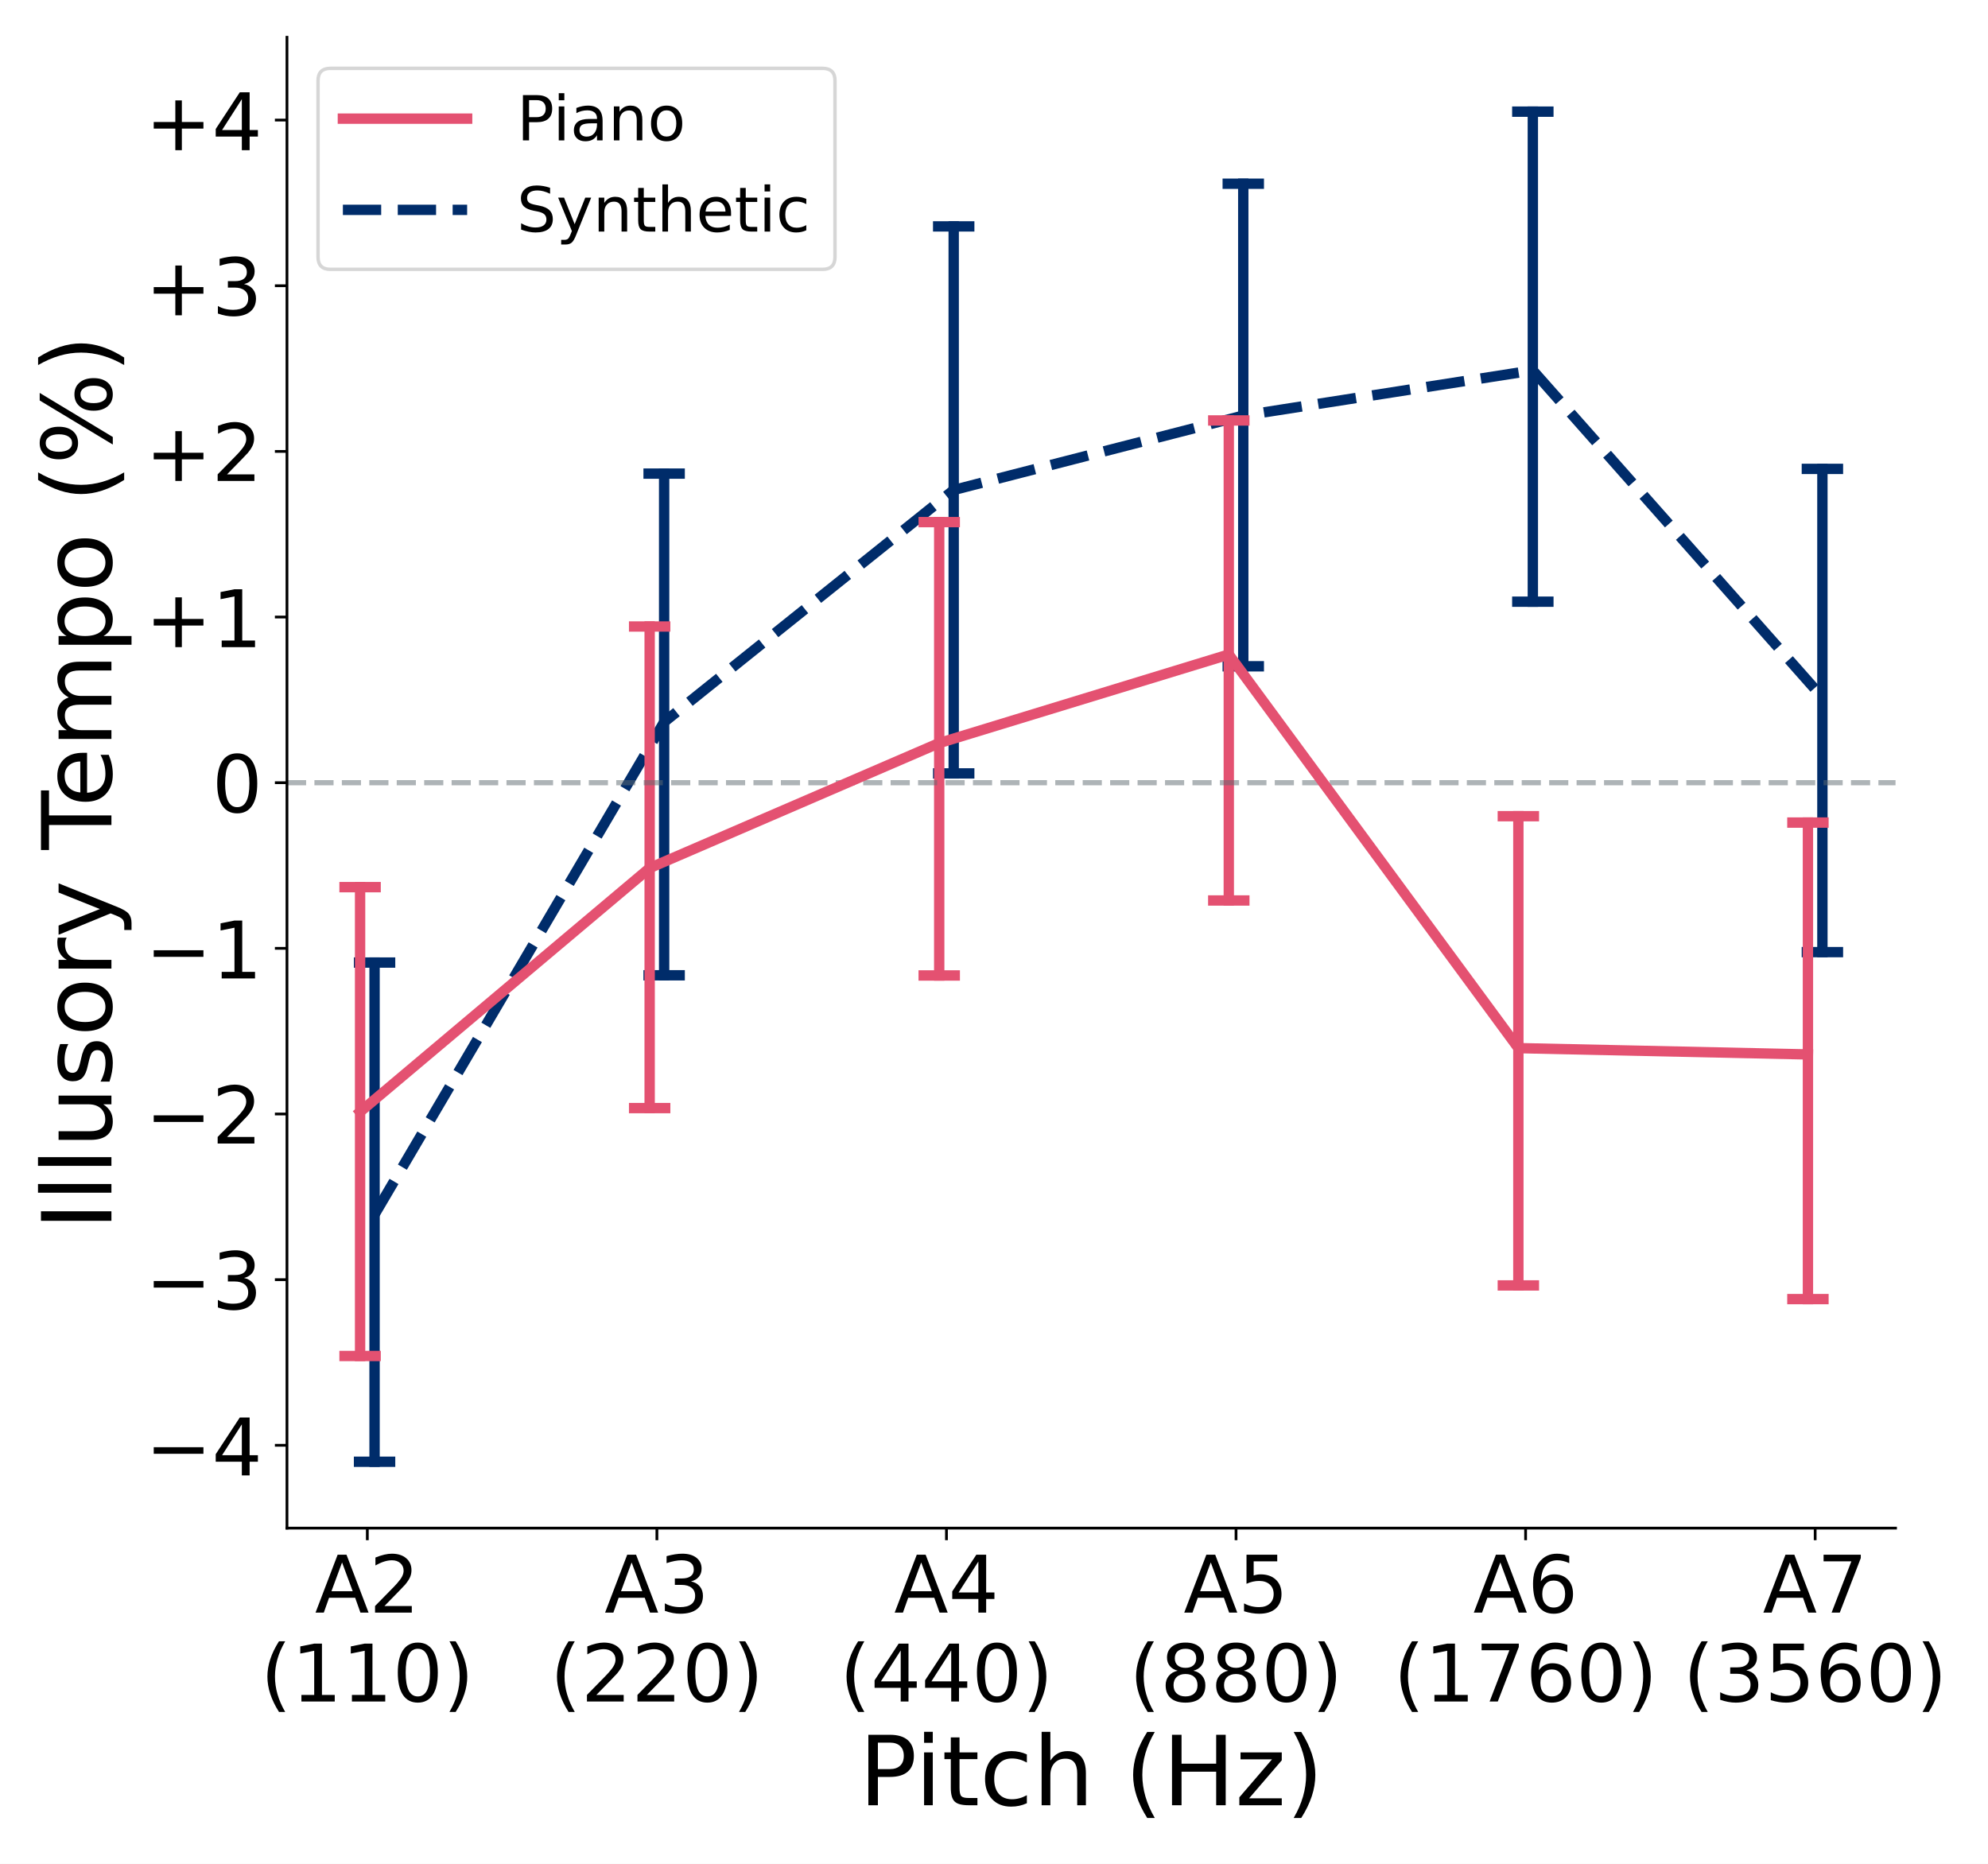
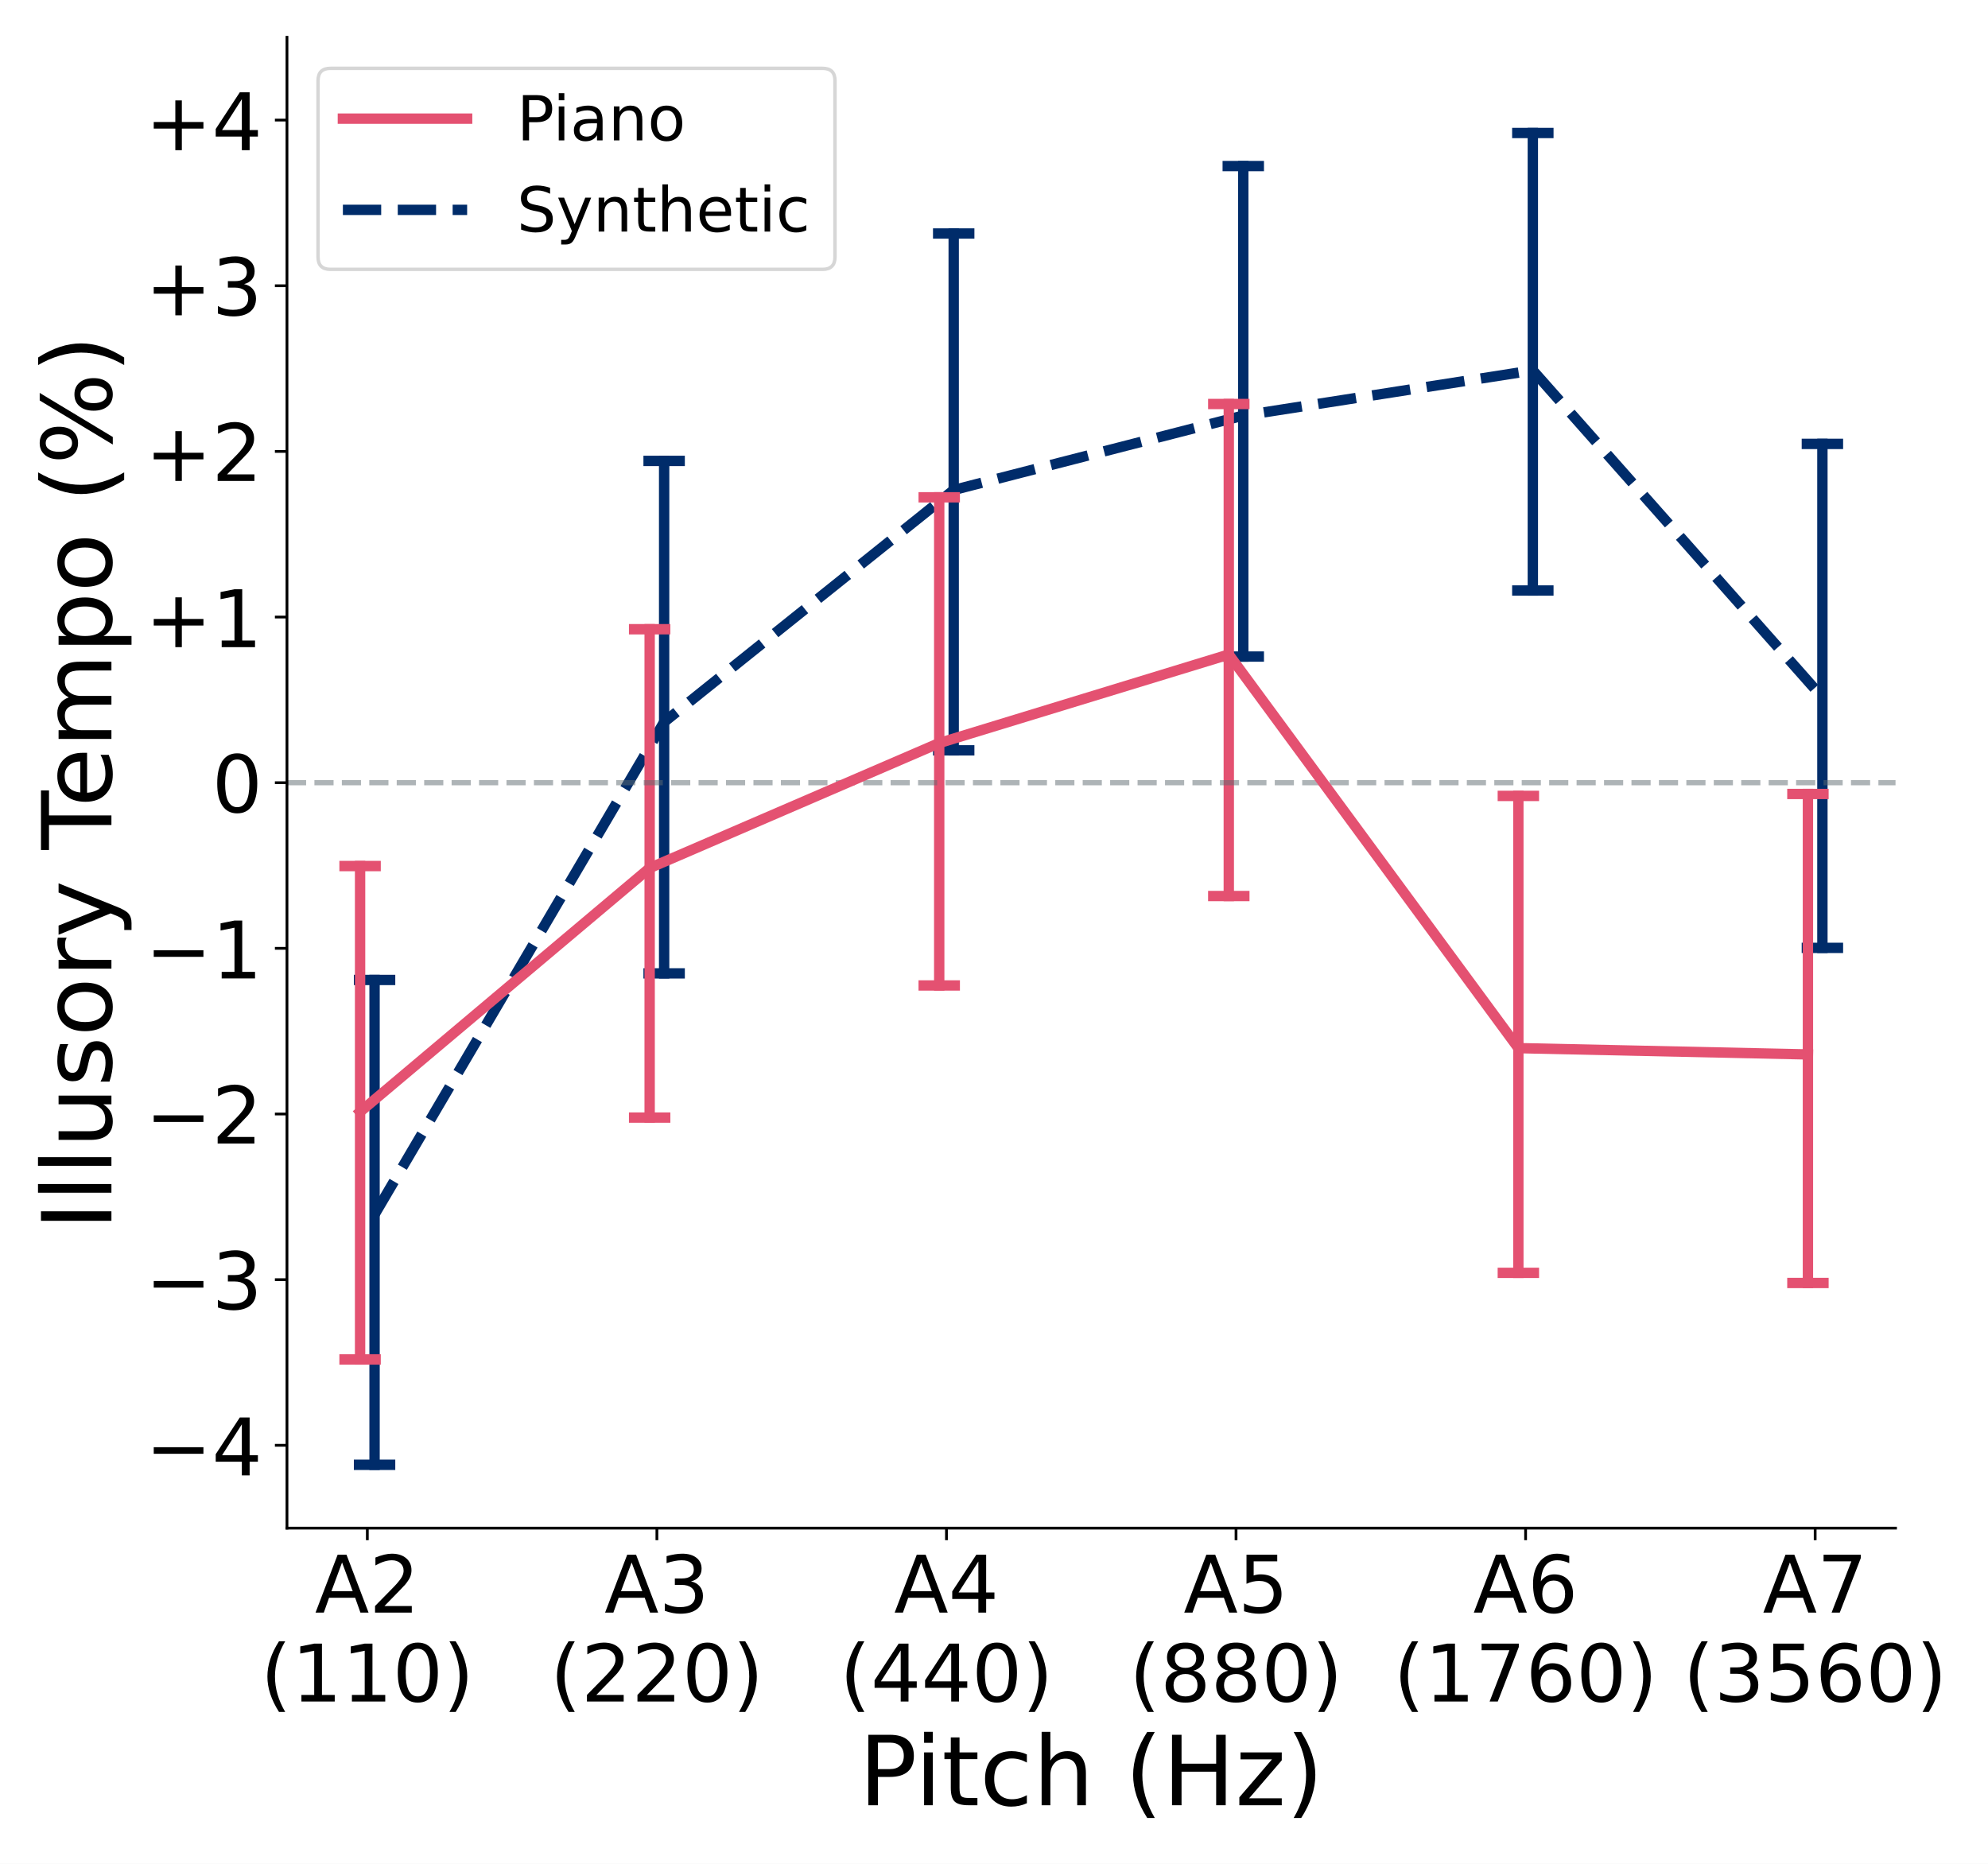
<svg xmlns="http://www.w3.org/2000/svg" xmlns:xlink="http://www.w3.org/1999/xlink" width="576pt" height="540pt" viewBox="0 0 576 540" version="1.1">
  <defs>
    <style type="text/css">*{stroke-linejoin: round; stroke-linecap: butt}</style>
  </defs>
  <g id="figure_1">
    <g id="patch_1">
      <path d="M 0 540  L 576 540  L 576 0  L 0 0  z " style="fill: #ffffff" />
    </g>
    <g id="axes_1">
      <g id="patch_2">
        <path d="M 83.147 442.744  L 549.205 442.744  L 549.205 10.8  L 83.147 10.8  z " style="fill: #ffffff" />
      </g>
      <g id="line2d_1">
-         <path d="M 108.526 351.868  L 192.425 209.2  L 276.324 141.963  L 360.223 120.409  L 444.122 107.315  L 528.02 202.069  " clip-path="url(#p7260111dd1)" style="fill: none; stroke-dasharray: 11.1,4.8; stroke-dashoffset: 0; stroke: #002c6a; stroke-width: 3" />
+         <path d="M 108.526 351.868  L 192.425 209.2  L 276.324 141.963  L 360.223 120.409  L 444.122 107.315  L 528.02 202.069  " clip-path="url(#pa21bd4f45b)" style="fill: none; stroke-dasharray: 11.1,4.8; stroke-dashoffset: 0; stroke: #002c6a; stroke-width: 3" />
      </g>
      <g id="LineCollection_1">
-         <path d="M 108.526 423.515  L 108.526 278.887  " clip-path="url(#p7260111dd1)" style="fill: none; stroke: #002c6a; stroke-width: 3; stroke-linecap: square" />
-         <path d="M 192.425 282.566  L 192.425 137.22  " clip-path="url(#p7260111dd1)" style="fill: none; stroke: #002c6a; stroke-width: 3; stroke-linecap: square" />
-         <path d="M 276.324 224.081  L 276.324 65.593  " clip-path="url(#p7260111dd1)" style="fill: none; stroke: #002c6a; stroke-width: 3; stroke-linecap: square" />
-         <path d="M 360.223 193.044  L 360.223 53.227  " clip-path="url(#p7260111dd1)" style="fill: none; stroke: #002c6a; stroke-width: 3; stroke-linecap: square" />
-         <path d="M 444.122 174.332  L 444.122 32.349  " clip-path="url(#p7260111dd1)" style="fill: none; stroke: #002c6a; stroke-width: 3; stroke-linecap: square" />
-         <path d="M 528.02 275.863  L 528.02 135.852  " clip-path="url(#p7260111dd1)" style="fill: none; stroke: #002c6a; stroke-width: 3; stroke-linecap: square" />
+         <path d="M 108.526 424.398  L 108.526 283.923  " clip-path="url(#pa21bd4f45b)" style="fill: none; stroke: #002c6a; stroke-width: 3; stroke-linecap: square" />
+         <path d="M 192.425 282.013  L 192.425 133.539  " clip-path="url(#pa21bd4f45b)" style="fill: none; stroke: #002c6a; stroke-width: 3; stroke-linecap: square" />
+         <path d="M 276.324 217.397  L 276.324 67.65  " clip-path="url(#pa21bd4f45b)" style="fill: none; stroke: #002c6a; stroke-width: 3; stroke-linecap: square" />
+         <path d="M 360.223 190.229  L 360.223 48.116  " clip-path="url(#pa21bd4f45b)" style="fill: none; stroke: #002c6a; stroke-width: 3; stroke-linecap: square" />
+         <path d="M 444.122 171.09  L 444.122 38.532  " clip-path="url(#pa21bd4f45b)" style="fill: none; stroke: #002c6a; stroke-width: 3; stroke-linecap: square" />
+         <path d="M 528.02 274.625  L 528.02 128.612  " clip-path="url(#pa21bd4f45b)" style="fill: none; stroke: #002c6a; stroke-width: 3; stroke-linecap: square" />
      </g>
      <g id="line2d_2">
        <defs>
-           <path id="m34b072087f" d="M 6 0  L -6 -0  " style="stroke: #002c6a; stroke-width: 3" />
+           <path id="madfa2b3b13" d="M 6 0  L -6 -0  " style="stroke: #002c6a; stroke-width: 3" />
        </defs>
-         <g clip-path="url(#p7260111dd1)">
-           <use xlink:href="#m34b072087f" x="108.526" y="423.515" style="fill: #002c6a; stroke: #002c6a; stroke-width: 3" />
-           <use xlink:href="#m34b072087f" x="192.425" y="282.566" style="fill: #002c6a; stroke: #002c6a; stroke-width: 3" />
-           <use xlink:href="#m34b072087f" x="276.324" y="224.081" style="fill: #002c6a; stroke: #002c6a; stroke-width: 3" />
-           <use xlink:href="#m34b072087f" x="360.223" y="193.044" style="fill: #002c6a; stroke: #002c6a; stroke-width: 3" />
-           <use xlink:href="#m34b072087f" x="444.122" y="174.332" style="fill: #002c6a; stroke: #002c6a; stroke-width: 3" />
-           <use xlink:href="#m34b072087f" x="528.02" y="275.863" style="fill: #002c6a; stroke: #002c6a; stroke-width: 3" />
+         <g clip-path="url(#pa21bd4f45b)">
+           <use xlink:href="#madfa2b3b13" x="108.526" y="424.398" style="fill: #002c6a; stroke: #002c6a; stroke-width: 3" />
+           <use xlink:href="#madfa2b3b13" x="192.425" y="282.013" style="fill: #002c6a; stroke: #002c6a; stroke-width: 3" />
+           <use xlink:href="#madfa2b3b13" x="276.324" y="217.397" style="fill: #002c6a; stroke: #002c6a; stroke-width: 3" />
+           <use xlink:href="#madfa2b3b13" x="360.223" y="190.229" style="fill: #002c6a; stroke: #002c6a; stroke-width: 3" />
+           <use xlink:href="#madfa2b3b13" x="444.122" y="171.09" style="fill: #002c6a; stroke: #002c6a; stroke-width: 3" />
+           <use xlink:href="#madfa2b3b13" x="528.02" y="274.625" style="fill: #002c6a; stroke: #002c6a; stroke-width: 3" />
        </g>
      </g>
      <g id="line2d_3">
-         <g clip-path="url(#p7260111dd1)">
-           <use xlink:href="#m34b072087f" x="108.526" y="278.887" style="fill: #002c6a; stroke: #002c6a; stroke-width: 3" />
-           <use xlink:href="#m34b072087f" x="192.425" y="137.22" style="fill: #002c6a; stroke: #002c6a; stroke-width: 3" />
-           <use xlink:href="#m34b072087f" x="276.324" y="65.593" style="fill: #002c6a; stroke: #002c6a; stroke-width: 3" />
-           <use xlink:href="#m34b072087f" x="360.223" y="53.227" style="fill: #002c6a; stroke: #002c6a; stroke-width: 3" />
-           <use xlink:href="#m34b072087f" x="444.122" y="32.349" style="fill: #002c6a; stroke: #002c6a; stroke-width: 3" />
-           <use xlink:href="#m34b072087f" x="528.02" y="135.852" style="fill: #002c6a; stroke: #002c6a; stroke-width: 3" />
+         <g clip-path="url(#pa21bd4f45b)">
+           <use xlink:href="#madfa2b3b13" x="108.526" y="283.923" style="fill: #002c6a; stroke: #002c6a; stroke-width: 3" />
+           <use xlink:href="#madfa2b3b13" x="192.425" y="133.539" style="fill: #002c6a; stroke: #002c6a; stroke-width: 3" />
+           <use xlink:href="#madfa2b3b13" x="276.324" y="67.65" style="fill: #002c6a; stroke: #002c6a; stroke-width: 3" />
+           <use xlink:href="#madfa2b3b13" x="360.223" y="48.116" style="fill: #002c6a; stroke: #002c6a; stroke-width: 3" />
+           <use xlink:href="#madfa2b3b13" x="444.122" y="38.532" style="fill: #002c6a; stroke: #002c6a; stroke-width: 3" />
+           <use xlink:href="#madfa2b3b13" x="528.02" y="128.612" style="fill: #002c6a; stroke: #002c6a; stroke-width: 3" />
        </g>
      </g>
      <g id="line2d_4" />
      <g id="matplotlib.axis_1">
        <g id="xtick_1">
          <g id="line2d_5">
            <defs>
-               <path id="m8816643441" d="M 0 0  L 0 3.5  " style="stroke: #000000; stroke-width: 0.8" />
-             </defs>
-             <g>
-               <use xlink:href="#m8816643441" x="106.429" y="442.744" style="stroke: #000000; stroke-width: 0.8" />
+               <path id="me203fbf0e6" d="M 0 0  L 0 3.5  " style="stroke: #000000; stroke-width: 0.8" />
+             </defs>
+             <g>
+               <use xlink:href="#me203fbf0e6" x="106.429" y="442.744" style="stroke: #000000; stroke-width: 0.8" />
            </g>
          </g>
          <g id="text_1">
            <g transform="translate(91.24533 467.2204) scale(0.23 -0.23)">
              <defs>
                <path id="DejaVuSans-41" d="M 2188 4044  L 1331 1722  L 3047 1722  L 2188 4044  z M 1831 4666  L 2547 4666  L 4325 0  L 3669 0  L 3244 1197  L 1141 1197  L 716 0  L 50 0  L 1831 4666  z " transform="scale(0.015625)" />
                <path id="DejaVuSans-32" d="M 1228 531  L 3431 531  L 3431 0  L 469 0  L 469 531  Q 828 903 1448 1529  Q 2069 2156 2228 2338  Q 2531 2678 2651 2914  Q 2772 3150 2772 3378  Q 2772 3750 2511 3984  Q 2250 4219 1831 4219  Q 1534 4219 1204 4116  Q 875 4013 500 3803  L 500 4441  Q 881 4594 1212 4672  Q 1544 4750 1819 4750  Q 2544 4750 2975 4387  Q 3406 4025 3406 3419  Q 3406 3131 3298 2873  Q 3191 2616 2906 2266  Q 2828 2175 2409 1742  Q 1991 1309 1228 531  z " transform="scale(0.015625)" />
              </defs>
              <use xlink:href="#DejaVuSans-41" />
              <use xlink:href="#DejaVuSans-32" x="68.408" />
            </g>
            <g transform="translate(75.50471 492.9754) scale(0.23 -0.23)">
              <defs>
                <path id="DejaVuSans-28" d="M 1984 4856  Q 1566 4138 1362 3434  Q 1159 2731 1159 2009  Q 1159 1288 1364 580  Q 1569 -128 1984 -844  L 1484 -844  Q 1016 -109 783 600  Q 550 1309 550 2009  Q 550 2706 781 3412  Q 1013 4119 1484 4856  L 1984 4856  z " transform="scale(0.015625)" />
                <path id="DejaVuSans-31" d="M 794 531  L 1825 531  L 1825 4091  L 703 3866  L 703 4441  L 1819 4666  L 2450 4666  L 2450 531  L 3481 531  L 3481 0  L 794 0  L 794 531  z " transform="scale(0.015625)" />
                <path id="DejaVuSans-30" d="M 2034 4250  Q 1547 4250 1301 3770  Q 1056 3291 1056 2328  Q 1056 1369 1301 889  Q 1547 409 2034 409  Q 2525 409 2770 889  Q 3016 1369 3016 2328  Q 3016 3291 2770 3770  Q 2525 4250 2034 4250  z M 2034 4750  Q 2819 4750 3233 4129  Q 3647 3509 3647 2328  Q 3647 1150 3233 529  Q 2819 -91 2034 -91  Q 1250 -91 836 529  Q 422 1150 422 2328  Q 422 3509 836 4129  Q 1250 4750 2034 4750  z " transform="scale(0.015625)" />
                <path id="DejaVuSans-29" d="M 513 4856  L 1013 4856  Q 1481 4119 1714 3412  Q 1947 2706 1947 2009  Q 1947 1309 1714 600  Q 1481 -109 1013 -844  L 513 -844  Q 928 -128 1133 580  Q 1338 1288 1338 2009  Q 1338 2731 1133 3434  Q 928 4138 513 4856  z " transform="scale(0.015625)" />
              </defs>
              <use xlink:href="#DejaVuSans-28" />
              <use xlink:href="#DejaVuSans-31" x="39.014" />
              <use xlink:href="#DejaVuSans-31" x="102.637" />
              <use xlink:href="#DejaVuSans-30" x="166.26" />
              <use xlink:href="#DejaVuSans-29" x="229.883" />
            </g>
          </g>
        </g>
        <g id="xtick_2">
          <g id="line2d_6">
            <g>
-               <use xlink:href="#m8816643441" x="190.328" y="442.744" style="stroke: #000000; stroke-width: 0.8" />
+               <use xlink:href="#me203fbf0e6" x="190.328" y="442.744" style="stroke: #000000; stroke-width: 0.8" />
            </g>
          </g>
          <g id="text_2">
            <g transform="translate(175.1441 467.2204) scale(0.23 -0.23)">
              <defs>
                <path id="DejaVuSans-33" d="M 2597 2516  Q 3050 2419 3304 2112  Q 3559 1806 3559 1356  Q 3559 666 3084 287  Q 2609 -91 1734 -91  Q 1441 -91 1130 -33  Q 819 25 488 141  L 488 750  Q 750 597 1062 519  Q 1375 441 1716 441  Q 2309 441 2620 675  Q 2931 909 2931 1356  Q 2931 1769 2642 2001  Q 2353 2234 1838 2234  L 1294 2234  L 1294 2753  L 1863 2753  Q 2328 2753 2575 2939  Q 2822 3125 2822 3475  Q 2822 3834 2567 4026  Q 2313 4219 1838 4219  Q 1578 4219 1281 4162  Q 984 4106 628 3988  L 628 4550  Q 988 4650 1302 4700  Q 1616 4750 1894 4750  Q 2613 4750 3031 4423  Q 3450 4097 3450 3541  Q 3450 3153 3228 2886  Q 3006 2619 2597 2516  z " transform="scale(0.015625)" />
              </defs>
              <use xlink:href="#DejaVuSans-41" />
              <use xlink:href="#DejaVuSans-33" x="68.408" />
            </g>
            <g transform="translate(159.4035 492.9754) scale(0.23 -0.23)">
              <use xlink:href="#DejaVuSans-28" />
              <use xlink:href="#DejaVuSans-32" x="39.014" />
              <use xlink:href="#DejaVuSans-32" x="102.637" />
              <use xlink:href="#DejaVuSans-30" x="166.26" />
              <use xlink:href="#DejaVuSans-29" x="229.883" />
            </g>
          </g>
        </g>
        <g id="xtick_3">
          <g id="line2d_7">
            <g>
-               <use xlink:href="#m8816643441" x="274.227" y="442.744" style="stroke: #000000; stroke-width: 0.8" />
+               <use xlink:href="#me203fbf0e6" x="274.227" y="442.744" style="stroke: #000000; stroke-width: 0.8" />
            </g>
          </g>
          <g id="text_3">
            <g transform="translate(259.043 467.2204) scale(0.23 -0.23)">
              <defs>
                <path id="DejaVuSans-34" d="M 2419 4116  L 825 1625  L 2419 1625  L 2419 4116  z M 2253 4666  L 3047 4666  L 3047 1625  L 3713 1625  L 3713 1100  L 3047 1100  L 3047 0  L 2419 0  L 2419 1100  L 313 1100  L 313 1709  L 2253 4666  z " transform="scale(0.015625)" />
              </defs>
              <use xlink:href="#DejaVuSans-41" />
              <use xlink:href="#DejaVuSans-34" x="68.408" />
            </g>
            <g transform="translate(243.3023 492.9754) scale(0.23 -0.23)">
              <use xlink:href="#DejaVuSans-28" />
              <use xlink:href="#DejaVuSans-34" x="39.014" />
              <use xlink:href="#DejaVuSans-34" x="102.637" />
              <use xlink:href="#DejaVuSans-30" x="166.26" />
              <use xlink:href="#DejaVuSans-29" x="229.883" />
            </g>
          </g>
        </g>
        <g id="xtick_4">
          <g id="line2d_8">
            <g>
-               <use xlink:href="#m8816643441" x="358.125" y="442.744" style="stroke: #000000; stroke-width: 0.8" />
+               <use xlink:href="#me203fbf0e6" x="358.125" y="442.744" style="stroke: #000000; stroke-width: 0.8" />
            </g>
          </g>
          <g id="text_4">
            <g transform="translate(342.9418 467.2204) scale(0.23 -0.23)">
              <defs>
                <path id="DejaVuSans-35" d="M 691 4666  L 3169 4666  L 3169 4134  L 1269 4134  L 1269 2991  Q 1406 3038 1543 3061  Q 1681 3084 1819 3084  Q 2600 3084 3056 2656  Q 3513 2228 3513 1497  Q 3513 744 3044 326  Q 2575 -91 1722 -91  Q 1428 -91 1123 -41  Q 819 9 494 109  L 494 744  Q 775 591 1075 516  Q 1375 441 1709 441  Q 2250 441 2565 725  Q 2881 1009 2881 1497  Q 2881 1984 2565 2268  Q 2250 2553 1709 2553  Q 1456 2553 1204 2497  Q 953 2441 691 2322  L 691 4666  z " transform="scale(0.015625)" />
              </defs>
              <use xlink:href="#DejaVuSans-41" />
              <use xlink:href="#DejaVuSans-35" x="68.408" />
            </g>
            <g transform="translate(327.2011 492.9754) scale(0.23 -0.23)">
              <defs>
                <path id="DejaVuSans-38" d="M 2034 2216  Q 1584 2216 1326 1975  Q 1069 1734 1069 1313  Q 1069 891 1326 650  Q 1584 409 2034 409  Q 2484 409 2743 651  Q 3003 894 3003 1313  Q 3003 1734 2745 1975  Q 2488 2216 2034 2216  z M 1403 2484  Q 997 2584 770 2862  Q 544 3141 544 3541  Q 544 4100 942 4425  Q 1341 4750 2034 4750  Q 2731 4750 3128 4425  Q 3525 4100 3525 3541  Q 3525 3141 3298 2862  Q 3072 2584 2669 2484  Q 3125 2378 3379 2068  Q 3634 1759 3634 1313  Q 3634 634 3220 271  Q 2806 -91 2034 -91  Q 1263 -91 848 271  Q 434 634 434 1313  Q 434 1759 690 2068  Q 947 2378 1403 2484  z M 1172 3481  Q 1172 3119 1398 2916  Q 1625 2713 2034 2713  Q 2441 2713 2670 2916  Q 2900 3119 2900 3481  Q 2900 3844 2670 4047  Q 2441 4250 2034 4250  Q 1625 4250 1398 4047  Q 1172 3844 1172 3481  z " transform="scale(0.015625)" />
              </defs>
              <use xlink:href="#DejaVuSans-28" />
              <use xlink:href="#DejaVuSans-38" x="39.014" />
              <use xlink:href="#DejaVuSans-38" x="102.637" />
              <use xlink:href="#DejaVuSans-30" x="166.26" />
              <use xlink:href="#DejaVuSans-29" x="229.883" />
            </g>
          </g>
        </g>
        <g id="xtick_5">
          <g id="line2d_9">
            <g>
-               <use xlink:href="#m8816643441" x="442.024" y="442.744" style="stroke: #000000; stroke-width: 0.8" />
+               <use xlink:href="#me203fbf0e6" x="442.024" y="442.744" style="stroke: #000000; stroke-width: 0.8" />
            </g>
          </g>
          <g id="text_5">
            <g transform="translate(426.8406 467.2204) scale(0.23 -0.23)">
              <defs>
                <path id="DejaVuSans-36" d="M 2113 2584  Q 1688 2584 1439 2293  Q 1191 2003 1191 1497  Q 1191 994 1439 701  Q 1688 409 2113 409  Q 2538 409 2786 701  Q 3034 994 3034 1497  Q 3034 2003 2786 2293  Q 2538 2584 2113 2584  z M 3366 4563  L 3366 3988  Q 3128 4100 2886 4159  Q 2644 4219 2406 4219  Q 1781 4219 1451 3797  Q 1122 3375 1075 2522  Q 1259 2794 1537 2939  Q 1816 3084 2150 3084  Q 2853 3084 3261 2657  Q 3669 2231 3669 1497  Q 3669 778 3244 343  Q 2819 -91 2113 -91  Q 1303 -91 875 529  Q 447 1150 447 2328  Q 447 3434 972 4092  Q 1497 4750 2381 4750  Q 2619 4750 2861 4703  Q 3103 4656 3366 4563  z " transform="scale(0.015625)" />
              </defs>
              <use xlink:href="#DejaVuSans-41" />
              <use xlink:href="#DejaVuSans-36" x="68.408" />
            </g>
            <g transform="translate(403.7831 492.9754) scale(0.23 -0.23)">
              <defs>
                <path id="DejaVuSans-37" d="M 525 4666  L 3525 4666  L 3525 4397  L 1831 0  L 1172 0  L 2766 4134  L 525 4134  L 525 4666  z " transform="scale(0.015625)" />
              </defs>
              <use xlink:href="#DejaVuSans-28" />
              <use xlink:href="#DejaVuSans-31" x="39.014" />
              <use xlink:href="#DejaVuSans-37" x="102.637" />
              <use xlink:href="#DejaVuSans-36" x="166.26" />
              <use xlink:href="#DejaVuSans-30" x="229.883" />
              <use xlink:href="#DejaVuSans-29" x="293.506" />
            </g>
          </g>
        </g>
        <g id="xtick_6">
          <g id="line2d_10">
            <g>
-               <use xlink:href="#m8816643441" x="525.923" y="442.744" style="stroke: #000000; stroke-width: 0.8" />
+               <use xlink:href="#me203fbf0e6" x="525.923" y="442.744" style="stroke: #000000; stroke-width: 0.8" />
            </g>
          </g>
          <g id="text_6">
            <g transform="translate(510.7394 467.2204) scale(0.23 -0.23)">
              <use xlink:href="#DejaVuSans-41" />
              <use xlink:href="#DejaVuSans-37" x="68.408" />
            </g>
            <g transform="translate(487.6819 492.9754) scale(0.23 -0.23)">
              <use xlink:href="#DejaVuSans-28" />
              <use xlink:href="#DejaVuSans-33" x="39.014" />
              <use xlink:href="#DejaVuSans-35" x="102.637" />
              <use xlink:href="#DejaVuSans-36" x="166.26" />
              <use xlink:href="#DejaVuSans-30" x="229.883" />
              <use xlink:href="#DejaVuSans-29" x="293.506" />
            </g>
          </g>
        </g>
        <g id="text_7">
          <g transform="translate(248.8513 523.0343) scale(0.28 -0.28)">
            <defs>
              <path id="DejaVuSans-50" d="M 1259 4147  L 1259 2394  L 2053 2394  Q 2494 2394 2734 2622  Q 2975 2850 2975 3272  Q 2975 3691 2734 3919  Q 2494 4147 2053 4147  L 1259 4147  z M 628 4666  L 2053 4666  Q 2838 4666 3239 4311  Q 3641 3956 3641 3272  Q 3641 2581 3239 2228  Q 2838 1875 2053 1875  L 1259 1875  L 1259 0  L 628 0  L 628 4666  z " transform="scale(0.015625)" />
              <path id="DejaVuSans-69" d="M 603 3500  L 1178 3500  L 1178 0  L 603 0  L 603 3500  z M 603 4863  L 1178 4863  L 1178 4134  L 603 4134  L 603 4863  z " transform="scale(0.015625)" />
              <path id="DejaVuSans-74" d="M 1172 4494  L 1172 3500  L 2356 3500  L 2356 3053  L 1172 3053  L 1172 1153  Q 1172 725 1289 603  Q 1406 481 1766 481  L 2356 481  L 2356 0  L 1766 0  Q 1100 0 847 248  Q 594 497 594 1153  L 594 3053  L 172 3053  L 172 3500  L 594 3500  L 594 4494  L 1172 4494  z " transform="scale(0.015625)" />
              <path id="DejaVuSans-63" d="M 3122 3366  L 3122 2828  Q 2878 2963 2633 3030  Q 2388 3097 2138 3097  Q 1578 3097 1268 2742  Q 959 2388 959 1747  Q 959 1106 1268 751  Q 1578 397 2138 397  Q 2388 397 2633 464  Q 2878 531 3122 666  L 3122 134  Q 2881 22 2623 -34  Q 2366 -91 2075 -91  Q 1284 -91 818 406  Q 353 903 353 1747  Q 353 2603 823 3093  Q 1294 3584 2113 3584  Q 2378 3584 2631 3529  Q 2884 3475 3122 3366  z " transform="scale(0.015625)" />
              <path id="DejaVuSans-68" d="M 3513 2113  L 3513 0  L 2938 0  L 2938 2094  Q 2938 2591 2744 2837  Q 2550 3084 2163 3084  Q 1697 3084 1428 2787  Q 1159 2491 1159 1978  L 1159 0  L 581 0  L 581 4863  L 1159 4863  L 1159 2956  Q 1366 3272 1645 3428  Q 1925 3584 2291 3584  Q 2894 3584 3203 3211  Q 3513 2838 3513 2113  z " transform="scale(0.015625)" />
              <path id="DejaVuSans-20" transform="scale(0.015625)" />
              <path id="DejaVuSans-48" d="M 628 4666  L 1259 4666  L 1259 2753  L 3553 2753  L 3553 4666  L 4184 4666  L 4184 0  L 3553 0  L 3553 2222  L 1259 2222  L 1259 0  L 628 0  L 628 4666  z " transform="scale(0.015625)" />
              <path id="DejaVuSans-7a" d="M 353 3500  L 3084 3500  L 3084 2975  L 922 459  L 3084 459  L 3084 0  L 275 0  L 275 525  L 2438 3041  L 353 3041  L 353 3500  z " transform="scale(0.015625)" />
            </defs>
            <use xlink:href="#DejaVuSans-50" />
            <use xlink:href="#DejaVuSans-69" x="58.053" />
            <use xlink:href="#DejaVuSans-74" x="85.836" />
            <use xlink:href="#DejaVuSans-63" x="125.045" />
            <use xlink:href="#DejaVuSans-68" x="180.025" />
            <use xlink:href="#DejaVuSans-20" x="243.404" />
            <use xlink:href="#DejaVuSans-28" x="275.191" />
            <use xlink:href="#DejaVuSans-48" x="314.205" />
            <use xlink:href="#DejaVuSans-7a" x="389.4" />
            <use xlink:href="#DejaVuSans-29" x="441.891" />
          </g>
        </g>
      </g>
      <g id="matplotlib.axis_2">
        <g id="ytick_1">
          <g id="line2d_11">
            <defs>
-               <path id="mf93d518423" d="M 0 0  L -3.5 0  " style="stroke: #000000; stroke-width: 0.8" />
-             </defs>
-             <g>
-               <use xlink:href="#mf93d518423" x="83.147" y="418.747" style="stroke: #000000; stroke-width: 0.8" />
+               <path id="mda262c2dd3" d="M 0 0  L -3.5 0  " style="stroke: #000000; stroke-width: 0.8" />
+             </defs>
+             <g>
+               <use xlink:href="#mda262c2dd3" x="83.147" y="418.747" style="stroke: #000000; stroke-width: 0.8" />
            </g>
          </g>
          <g id="text_8">
            <g transform="translate(42.10701 427.4853) scale(0.23 -0.23)">
              <defs>
                <path id="DejaVuSans-2212" d="M 678 2272  L 4684 2272  L 4684 1741  L 678 1741  L 678 2272  z " transform="scale(0.015625)" />
              </defs>
              <use xlink:href="#DejaVuSans-2212" transform="translate(0 0.09375)" />
              <use xlink:href="#DejaVuSans-34" transform="translate(83.78906 0.09375)" />
            </g>
          </g>
        </g>
        <g id="ytick_2">
          <g id="line2d_12">
            <g>
-               <use xlink:href="#mf93d518423" x="83.147" y="370.753" style="stroke: #000000; stroke-width: 0.8" />
+               <use xlink:href="#mda262c2dd3" x="83.147" y="370.753" style="stroke: #000000; stroke-width: 0.8" />
            </g>
          </g>
          <g id="text_9">
            <g transform="translate(42.10701 379.4915) scale(0.23 -0.23)">
              <use xlink:href="#DejaVuSans-2212" transform="translate(0 0.78125)" />
              <use xlink:href="#DejaVuSans-33" transform="translate(83.78906 0.78125)" />
            </g>
          </g>
        </g>
        <g id="ytick_3">
          <g id="line2d_13">
            <g>
-               <use xlink:href="#mf93d518423" x="83.147" y="322.76" style="stroke: #000000; stroke-width: 0.8" />
+               <use xlink:href="#mda262c2dd3" x="83.147" y="322.76" style="stroke: #000000; stroke-width: 0.8" />
            </g>
          </g>
          <g id="text_10">
            <g transform="translate(42.10701 331.4978) scale(0.23 -0.23)">
              <use xlink:href="#DejaVuSans-2212" transform="translate(0 0.78125)" />
              <use xlink:href="#DejaVuSans-32" transform="translate(83.78906 0.78125)" />
            </g>
          </g>
        </g>
        <g id="ytick_4">
          <g id="line2d_14">
            <g>
-               <use xlink:href="#mf93d518423" x="83.147" y="274.766" style="stroke: #000000; stroke-width: 0.8" />
+               <use xlink:href="#mda262c2dd3" x="83.147" y="274.766" style="stroke: #000000; stroke-width: 0.8" />
            </g>
          </g>
          <g id="text_11">
            <g transform="translate(42.10701 283.504) scale(0.23 -0.23)">
              <use xlink:href="#DejaVuSans-2212" transform="translate(0 0.09375)" />
              <use xlink:href="#DejaVuSans-31" transform="translate(83.78906 0.09375)" />
            </g>
          </g>
        </g>
        <g id="ytick_5">
          <g id="line2d_15">
            <g>
-               <use xlink:href="#mf93d518423" x="83.147" y="226.772" style="stroke: #000000; stroke-width: 0.8" />
+               <use xlink:href="#mda262c2dd3" x="83.147" y="226.772" style="stroke: #000000; stroke-width: 0.8" />
            </g>
          </g>
          <g id="text_12">
            <g transform="translate(61.42701 235.5102) scale(0.23 -0.23)">
              <use xlink:href="#DejaVuSans-30" transform="translate(0 0.78125)" />
            </g>
          </g>
        </g>
        <g id="ytick_6">
          <g id="line2d_16">
            <g>
-               <use xlink:href="#mf93d518423" x="83.147" y="178.778" style="stroke: #000000; stroke-width: 0.8" />
+               <use xlink:href="#mda262c2dd3" x="83.147" y="178.778" style="stroke: #000000; stroke-width: 0.8" />
            </g>
          </g>
          <g id="text_13">
            <g transform="translate(42.10701 187.5164) scale(0.23 -0.23)">
              <defs>
                <path id="DejaVuSans-2b" d="M 2944 4013  L 2944 2272  L 4684 2272  L 4684 1741  L 2944 1741  L 2944 0  L 2419 0  L 2419 1741  L 678 1741  L 678 2272  L 2419 2272  L 2419 4013  L 2944 4013  z " transform="scale(0.015625)" />
              </defs>
              <use xlink:href="#DejaVuSans-2b" transform="translate(0 0.09375)" />
              <use xlink:href="#DejaVuSans-31" transform="translate(83.78906 0.09375)" />
            </g>
          </g>
        </g>
        <g id="ytick_7">
          <g id="line2d_17">
            <g>
-               <use xlink:href="#mf93d518423" x="83.147" y="130.784" style="stroke: #000000; stroke-width: 0.8" />
+               <use xlink:href="#mda262c2dd3" x="83.147" y="130.784" style="stroke: #000000; stroke-width: 0.8" />
            </g>
          </g>
          <g id="text_14">
            <g transform="translate(42.10701 139.5226) scale(0.23 -0.23)">
              <use xlink:href="#DejaVuSans-2b" transform="translate(0 0.78125)" />
              <use xlink:href="#DejaVuSans-32" transform="translate(83.78906 0.78125)" />
            </g>
          </g>
        </g>
        <g id="ytick_8">
          <g id="line2d_18">
            <g>
-               <use xlink:href="#mf93d518423" x="83.147" y="82.791" style="stroke: #000000; stroke-width: 0.8" />
+               <use xlink:href="#mda262c2dd3" x="83.147" y="82.791" style="stroke: #000000; stroke-width: 0.8" />
            </g>
          </g>
          <g id="text_15">
            <g transform="translate(42.10701 91.52887) scale(0.23 -0.23)">
              <use xlink:href="#DejaVuSans-2b" transform="translate(0 0.78125)" />
              <use xlink:href="#DejaVuSans-33" transform="translate(83.78906 0.78125)" />
            </g>
          </g>
        </g>
        <g id="ytick_9">
          <g id="line2d_19">
            <g>
-               <use xlink:href="#mf93d518423" x="83.147" y="34.797" style="stroke: #000000; stroke-width: 0.8" />
+               <use xlink:href="#mda262c2dd3" x="83.147" y="34.797" style="stroke: #000000; stroke-width: 0.8" />
            </g>
          </g>
          <g id="text_16">
            <g transform="translate(42.10701 43.53509) scale(0.23 -0.23)">
              <use xlink:href="#DejaVuSans-2b" transform="translate(0 0.09375)" />
              <use xlink:href="#DejaVuSans-34" transform="translate(83.78906 0.09375)" />
            </g>
          </g>
        </g>
        <g id="text_17">
          <g transform="translate(32.28388 356.4558) rotate(-90) scale(0.28 -0.28)">
            <defs>
              <path id="DejaVuSans-49" d="M 628 4666  L 1259 4666  L 1259 0  L 628 0  L 628 4666  z " transform="scale(0.015625)" />
              <path id="DejaVuSans-6c" d="M 603 4863  L 1178 4863  L 1178 0  L 603 0  L 603 4863  z " transform="scale(0.015625)" />
              <path id="DejaVuSans-75" d="M 544 1381  L 544 3500  L 1119 3500  L 1119 1403  Q 1119 906 1312 657  Q 1506 409 1894 409  Q 2359 409 2629 706  Q 2900 1003 2900 1516  L 2900 3500  L 3475 3500  L 3475 0  L 2900 0  L 2900 538  Q 2691 219 2414 64  Q 2138 -91 1772 -91  Q 1169 -91 856 284  Q 544 659 544 1381  z M 1991 3584  L 1991 3584  z " transform="scale(0.015625)" />
              <path id="DejaVuSans-73" d="M 2834 3397  L 2834 2853  Q 2591 2978 2328 3040  Q 2066 3103 1784 3103  Q 1356 3103 1142 2972  Q 928 2841 928 2578  Q 928 2378 1081 2264  Q 1234 2150 1697 2047  L 1894 2003  Q 2506 1872 2764 1633  Q 3022 1394 3022 966  Q 3022 478 2636 193  Q 2250 -91 1575 -91  Q 1294 -91 989 -36  Q 684 19 347 128  L 347 722  Q 666 556 975 473  Q 1284 391 1588 391  Q 1994 391 2212 530  Q 2431 669 2431 922  Q 2431 1156 2273 1281  Q 2116 1406 1581 1522  L 1381 1569  Q 847 1681 609 1914  Q 372 2147 372 2553  Q 372 3047 722 3315  Q 1072 3584 1716 3584  Q 2034 3584 2315 3537  Q 2597 3491 2834 3397  z " transform="scale(0.015625)" />
              <path id="DejaVuSans-6f" d="M 1959 3097  Q 1497 3097 1228 2736  Q 959 2375 959 1747  Q 959 1119 1226 758  Q 1494 397 1959 397  Q 2419 397 2687 759  Q 2956 1122 2956 1747  Q 2956 2369 2687 2733  Q 2419 3097 1959 3097  z M 1959 3584  Q 2709 3584 3137 3096  Q 3566 2609 3566 1747  Q 3566 888 3137 398  Q 2709 -91 1959 -91  Q 1206 -91 779 398  Q 353 888 353 1747  Q 353 2609 779 3096  Q 1206 3584 1959 3584  z " transform="scale(0.015625)" />
              <path id="DejaVuSans-72" d="M 2631 2963  Q 2534 3019 2420 3045  Q 2306 3072 2169 3072  Q 1681 3072 1420 2755  Q 1159 2438 1159 1844  L 1159 0  L 581 0  L 581 3500  L 1159 3500  L 1159 2956  Q 1341 3275 1631 3429  Q 1922 3584 2338 3584  Q 2397 3584 2469 3576  Q 2541 3569 2628 3553  L 2631 2963  z " transform="scale(0.015625)" />
              <path id="DejaVuSans-79" d="M 2059 -325  Q 1816 -950 1584 -1140  Q 1353 -1331 966 -1331  L 506 -1331  L 506 -850  L 844 -850  Q 1081 -850 1212 -737  Q 1344 -625 1503 -206  L 1606 56  L 191 3500  L 800 3500  L 1894 763  L 2988 3500  L 3597 3500  L 2059 -325  z " transform="scale(0.015625)" />
              <path id="DejaVuSans-54" d="M -19 4666  L 3928 4666  L 3928 4134  L 2272 4134  L 2272 0  L 1638 0  L 1638 4134  L -19 4134  L -19 4666  z " transform="scale(0.015625)" />
              <path id="DejaVuSans-65" d="M 3597 1894  L 3597 1613  L 953 1613  Q 991 1019 1311 708  Q 1631 397 2203 397  Q 2534 397 2845 478  Q 3156 559 3463 722  L 3463 178  Q 3153 47 2828 -22  Q 2503 -91 2169 -91  Q 1331 -91 842 396  Q 353 884 353 1716  Q 353 2575 817 3079  Q 1281 3584 2069 3584  Q 2775 3584 3186 3129  Q 3597 2675 3597 1894  z M 3022 2063  Q 3016 2534 2758 2815  Q 2500 3097 2075 3097  Q 1594 3097 1305 2825  Q 1016 2553 972 2059  L 3022 2063  z " transform="scale(0.015625)" />
              <path id="DejaVuSans-6d" d="M 3328 2828  Q 3544 3216 3844 3400  Q 4144 3584 4550 3584  Q 5097 3584 5394 3201  Q 5691 2819 5691 2113  L 5691 0  L 5113 0  L 5113 2094  Q 5113 2597 4934 2840  Q 4756 3084 4391 3084  Q 3944 3084 3684 2787  Q 3425 2491 3425 1978  L 3425 0  L 2847 0  L 2847 2094  Q 2847 2600 2669 2842  Q 2491 3084 2119 3084  Q 1678 3084 1418 2786  Q 1159 2488 1159 1978  L 1159 0  L 581 0  L 581 3500  L 1159 3500  L 1159 2956  Q 1356 3278 1631 3431  Q 1906 3584 2284 3584  Q 2666 3584 2933 3390  Q 3200 3197 3328 2828  z " transform="scale(0.015625)" />
              <path id="DejaVuSans-70" d="M 1159 525  L 1159 -1331  L 581 -1331  L 581 3500  L 1159 3500  L 1159 2969  Q 1341 3281 1617 3432  Q 1894 3584 2278 3584  Q 2916 3584 3314 3078  Q 3713 2572 3713 1747  Q 3713 922 3314 415  Q 2916 -91 2278 -91  Q 1894 -91 1617 61  Q 1341 213 1159 525  z M 3116 1747  Q 3116 2381 2855 2742  Q 2594 3103 2138 3103  Q 1681 3103 1420 2742  Q 1159 2381 1159 1747  Q 1159 1113 1420 752  Q 1681 391 2138 391  Q 2594 391 2855 752  Q 3116 1113 3116 1747  z " transform="scale(0.015625)" />
              <path id="DejaVuSans-25" d="M 4653 2053  Q 4381 2053 4226 1822  Q 4072 1591 4072 1178  Q 4072 772 4226 539  Q 4381 306 4653 306  Q 4919 306 5073 539  Q 5228 772 5228 1178  Q 5228 1588 5073 1820  Q 4919 2053 4653 2053  z M 4653 2450  Q 5147 2450 5437 2106  Q 5728 1763 5728 1178  Q 5728 594 5436 251  Q 5144 -91 4653 -91  Q 4153 -91 3862 251  Q 3572 594 3572 1178  Q 3572 1766 3864 2108  Q 4156 2450 4653 2450  z M 1428 4353  Q 1159 4353 1004 4120  Q 850 3888 850 3481  Q 850 3069 1003 2837  Q 1156 2606 1428 2606  Q 1700 2606 1854 2837  Q 2009 3069 2009 3481  Q 2009 3884 1853 4118  Q 1697 4353 1428 4353  z M 4250 4750  L 4750 4750  L 1831 -91  L 1331 -91  L 4250 4750  z M 1428 4750  Q 1922 4750 2215 4408  Q 2509 4066 2509 3481  Q 2509 2891 2217 2550  Q 1925 2209 1428 2209  Q 931 2209 642 2551  Q 353 2894 353 3481  Q 353 4063 643 4406  Q 934 4750 1428 4750  z " transform="scale(0.015625)" />
            </defs>
            <use xlink:href="#DejaVuSans-49" />
            <use xlink:href="#DejaVuSans-6c" x="29.492" />
            <use xlink:href="#DejaVuSans-6c" x="57.275" />
            <use xlink:href="#DejaVuSans-75" x="85.059" />
            <use xlink:href="#DejaVuSans-73" x="148.438" />
            <use xlink:href="#DejaVuSans-6f" x="200.537" />
            <use xlink:href="#DejaVuSans-72" x="261.719" />
            <use xlink:href="#DejaVuSans-79" x="302.832" />
            <use xlink:href="#DejaVuSans-20" x="362.012" />
            <use xlink:href="#DejaVuSans-54" x="393.799" />
            <use xlink:href="#DejaVuSans-65" x="437.883" />
            <use xlink:href="#DejaVuSans-6d" x="499.406" />
            <use xlink:href="#DejaVuSans-70" x="596.818" />
            <use xlink:href="#DejaVuSans-6f" x="660.295" />
            <use xlink:href="#DejaVuSans-20" x="721.477" />
            <use xlink:href="#DejaVuSans-28" x="753.264" />
            <use xlink:href="#DejaVuSans-25" x="792.277" />
            <use xlink:href="#DejaVuSans-29" x="887.297" />
          </g>
        </g>
      </g>
      <g id="LineCollection_2">
-         <path d="M 104.331 392.874  L 104.331 257.032  " clip-path="url(#p7260111dd1)" style="fill: none; stroke: #e45171; stroke-width: 3; stroke-linecap: square" />
-         <path d="M 188.23 321.045  L 188.23 181.512  " clip-path="url(#p7260111dd1)" style="fill: none; stroke: #e45171; stroke-width: 3; stroke-linecap: square" />
-         <path d="M 272.129 282.626  L 272.129 151.275  " clip-path="url(#p7260111dd1)" style="fill: none; stroke: #e45171; stroke-width: 3; stroke-linecap: square" />
-         <path d="M 356.028 260.896  L 356.028 121.821  " clip-path="url(#p7260111dd1)" style="fill: none; stroke: #e45171; stroke-width: 3; stroke-linecap: square" />
-         <path d="M 439.927 372.426  L 439.927 236.471  " clip-path="url(#p7260111dd1)" style="fill: none; stroke: #e45171; stroke-width: 3; stroke-linecap: square" />
-         <path d="M 523.826 376.393  L 523.826 238.326  " clip-path="url(#p7260111dd1)" style="fill: none; stroke: #e45171; stroke-width: 3; stroke-linecap: square" />
+         <path d="M 104.331 393.874  L 104.331 250.919  " clip-path="url(#pa21bd4f45b)" style="fill: none; stroke: #e45171; stroke-width: 3; stroke-linecap: square" />
+         <path d="M 188.23 323.793  L 188.23 182.307  " clip-path="url(#pa21bd4f45b)" style="fill: none; stroke: #e45171; stroke-width: 3; stroke-linecap: square" />
+         <path d="M 272.129 285.516  L 272.129 144.08  " clip-path="url(#pa21bd4f45b)" style="fill: none; stroke: #e45171; stroke-width: 3; stroke-linecap: square" />
+         <path d="M 356.028 259.611  L 356.028 117.053  " clip-path="url(#pa21bd4f45b)" style="fill: none; stroke: #e45171; stroke-width: 3; stroke-linecap: square" />
+         <path d="M 439.927 368.781  L 439.927 230.598  " clip-path="url(#pa21bd4f45b)" style="fill: none; stroke: #e45171; stroke-width: 3; stroke-linecap: square" />
+         <path d="M 523.826 371.717  L 523.826 230.04  " clip-path="url(#pa21bd4f45b)" style="fill: none; stroke: #e45171; stroke-width: 3; stroke-linecap: square" />
      </g>
      <g id="line2d_20">
        <defs>
-           <path id="m745e96b1fa" d="M 6 0  L -6 -0  " style="stroke: #e45171; stroke-width: 3" />
+           <path id="m82ab8a1259" d="M 6 0  L -6 -0  " style="stroke: #e45171; stroke-width: 3" />
        </defs>
-         <g clip-path="url(#p7260111dd1)">
-           <use xlink:href="#m745e96b1fa" x="104.331" y="392.874" style="fill: #e45171; stroke: #e45171; stroke-width: 3" />
-           <use xlink:href="#m745e96b1fa" x="188.23" y="321.045" style="fill: #e45171; stroke: #e45171; stroke-width: 3" />
-           <use xlink:href="#m745e96b1fa" x="272.129" y="282.626" style="fill: #e45171; stroke: #e45171; stroke-width: 3" />
-           <use xlink:href="#m745e96b1fa" x="356.028" y="260.896" style="fill: #e45171; stroke: #e45171; stroke-width: 3" />
-           <use xlink:href="#m745e96b1fa" x="439.927" y="372.426" style="fill: #e45171; stroke: #e45171; stroke-width: 3" />
-           <use xlink:href="#m745e96b1fa" x="523.826" y="376.393" style="fill: #e45171; stroke: #e45171; stroke-width: 3" />
+         <g clip-path="url(#pa21bd4f45b)">
+           <use xlink:href="#m82ab8a1259" x="104.331" y="393.874" style="fill: #e45171; stroke: #e45171; stroke-width: 3" />
+           <use xlink:href="#m82ab8a1259" x="188.23" y="323.793" style="fill: #e45171; stroke: #e45171; stroke-width: 3" />
+           <use xlink:href="#m82ab8a1259" x="272.129" y="285.516" style="fill: #e45171; stroke: #e45171; stroke-width: 3" />
+           <use xlink:href="#m82ab8a1259" x="356.028" y="259.611" style="fill: #e45171; stroke: #e45171; stroke-width: 3" />
+           <use xlink:href="#m82ab8a1259" x="439.927" y="368.781" style="fill: #e45171; stroke: #e45171; stroke-width: 3" />
+           <use xlink:href="#m82ab8a1259" x="523.826" y="371.717" style="fill: #e45171; stroke: #e45171; stroke-width: 3" />
        </g>
      </g>
      <g id="line2d_21">
-         <g clip-path="url(#p7260111dd1)">
-           <use xlink:href="#m745e96b1fa" x="104.331" y="257.032" style="fill: #e45171; stroke: #e45171; stroke-width: 3" />
-           <use xlink:href="#m745e96b1fa" x="188.23" y="181.512" style="fill: #e45171; stroke: #e45171; stroke-width: 3" />
-           <use xlink:href="#m745e96b1fa" x="272.129" y="151.275" style="fill: #e45171; stroke: #e45171; stroke-width: 3" />
-           <use xlink:href="#m745e96b1fa" x="356.028" y="121.821" style="fill: #e45171; stroke: #e45171; stroke-width: 3" />
-           <use xlink:href="#m745e96b1fa" x="439.927" y="236.471" style="fill: #e45171; stroke: #e45171; stroke-width: 3" />
-           <use xlink:href="#m745e96b1fa" x="523.826" y="238.326" style="fill: #e45171; stroke: #e45171; stroke-width: 3" />
+         <g clip-path="url(#pa21bd4f45b)">
+           <use xlink:href="#m82ab8a1259" x="104.331" y="250.919" style="fill: #e45171; stroke: #e45171; stroke-width: 3" />
+           <use xlink:href="#m82ab8a1259" x="188.23" y="182.307" style="fill: #e45171; stroke: #e45171; stroke-width: 3" />
+           <use xlink:href="#m82ab8a1259" x="272.129" y="144.08" style="fill: #e45171; stroke: #e45171; stroke-width: 3" />
+           <use xlink:href="#m82ab8a1259" x="356.028" y="117.053" style="fill: #e45171; stroke: #e45171; stroke-width: 3" />
+           <use xlink:href="#m82ab8a1259" x="439.927" y="230.598" style="fill: #e45171; stroke: #e45171; stroke-width: 3" />
+           <use xlink:href="#m82ab8a1259" x="523.826" y="230.04" style="fill: #e45171; stroke: #e45171; stroke-width: 3" />
        </g>
      </g>
      <g id="line2d_22">
-         <path d="M 83.147 226.772  L 549.205 226.772  " clip-path="url(#p7260111dd1)" style="fill: none; stroke-dasharray: 5.55,2.4; stroke-dashoffset: 0; stroke: #5e6a71; stroke-opacity: 0.5; stroke-width: 1.5" />
+         <path d="M 83.147 226.772  L 549.205 226.772  " clip-path="url(#pa21bd4f45b)" style="fill: none; stroke-dasharray: 5.55,2.4; stroke-dashoffset: 0; stroke: #5e6a71; stroke-opacity: 0.5; stroke-width: 1.5" />
      </g>
      <g id="line2d_23" />
      <g id="patch_3">
        <path d="M 83.147 442.744  L 83.147 10.8  " style="fill: none; stroke: #000000; stroke-width: 0.8; stroke-linejoin: miter; stroke-linecap: square" />
      </g>
      <g id="patch_4">
        <path d="M 83.147 442.744  L 549.205 442.744  " style="fill: none; stroke: #000000; stroke-width: 0.8; stroke-linejoin: miter; stroke-linecap: square" />
      </g>
      <g id="line2d_24">
-         <path d="M 104.331 322.136  L 188.23 251.494  L 272.129 215.283  L 356.028 189.625  L 439.927 303.676  L 523.826 305.5  " clip-path="url(#p7260111dd1)" style="fill: none; stroke: #e45171; stroke-width: 3; stroke-linecap: square" />
+         <path d="M 104.331 322.136  L 188.23 251.494  L 272.129 215.283  L 356.028 189.625  L 439.927 303.676  L 523.826 305.5  " clip-path="url(#pa21bd4f45b)" style="fill: none; stroke: #e45171; stroke-width: 3; stroke-linecap: square" />
      </g>
      <g id="legend_1">
        <g id="patch_5">
          <path d="M 95.747 78.041  L 238.33 78.041  Q 241.93 78.041 241.93 74.441  L 241.93 23.4  Q 241.93 19.8 238.33 19.8  L 95.747 19.8  Q 92.147 19.8 92.147 23.4  L 92.147 74.441  Q 92.147 78.041 95.747 78.041  z " style="fill: #ffffff; opacity: 0.8; stroke: #cccccc; stroke-linejoin: miter" />
        </g>
        <g id="line2d_25">
          <path d="M 99.347 34.377  L 117.347 34.377  L 135.347 34.377  " style="fill: none; stroke: #e45171; stroke-width: 3; stroke-linecap: square" />
        </g>
        <g id="text_18">
          <g transform="translate(149.747 40.67719) scale(0.18 -0.18)">
            <defs>
              <path id="DejaVuSans-61" d="M 2194 1759  Q 1497 1759 1228 1600  Q 959 1441 959 1056  Q 959 750 1161 570  Q 1363 391 1709 391  Q 2188 391 2477 730  Q 2766 1069 2766 1631  L 2766 1759  L 2194 1759  z M 3341 1997  L 3341 0  L 2766 0  L 2766 531  Q 2569 213 2275 61  Q 1981 -91 1556 -91  Q 1019 -91 701 211  Q 384 513 384 1019  Q 384 1609 779 1909  Q 1175 2209 1959 2209  L 2766 2209  L 2766 2266  Q 2766 2663 2505 2880  Q 2244 3097 1772 3097  Q 1472 3097 1187 3025  Q 903 2953 641 2809  L 641 3341  Q 956 3463 1253 3523  Q 1550 3584 1831 3584  Q 2591 3584 2966 3190  Q 3341 2797 3341 1997  z " transform="scale(0.015625)" />
              <path id="DejaVuSans-6e" d="M 3513 2113  L 3513 0  L 2938 0  L 2938 2094  Q 2938 2591 2744 2837  Q 2550 3084 2163 3084  Q 1697 3084 1428 2787  Q 1159 2491 1159 1978  L 1159 0  L 581 0  L 581 3500  L 1159 3500  L 1159 2956  Q 1366 3272 1645 3428  Q 1925 3584 2291 3584  Q 2894 3584 3203 3211  Q 3513 2838 3513 2113  z " transform="scale(0.015625)" />
            </defs>
            <use xlink:href="#DejaVuSans-50" />
            <use xlink:href="#DejaVuSans-69" x="58.053" />
            <use xlink:href="#DejaVuSans-61" x="85.836" />
            <use xlink:href="#DejaVuSans-6e" x="147.115" />
            <use xlink:href="#DejaVuSans-6f" x="210.494" />
          </g>
        </g>
        <g id="line2d_26">
          <path d="M 99.347 60.798  L 117.347 60.798  L 135.347 60.798  " style="fill: none; stroke-dasharray: 11.1,4.8; stroke-dashoffset: 0; stroke: #002c6a; stroke-width: 3" />
        </g>
        <g id="text_19">
          <g transform="translate(149.747 67.09781) scale(0.18 -0.18)">
            <defs>
              <path id="DejaVuSans-53" d="M 3425 4513  L 3425 3897  Q 3066 4069 2747 4153  Q 2428 4238 2131 4238  Q 1616 4238 1336 4038  Q 1056 3838 1056 3469  Q 1056 3159 1242 3001  Q 1428 2844 1947 2747  L 2328 2669  Q 3034 2534 3370 2195  Q 3706 1856 3706 1288  Q 3706 609 3251 259  Q 2797 -91 1919 -91  Q 1588 -91 1214 -16  Q 841 59 441 206  L 441 856  Q 825 641 1194 531  Q 1563 422 1919 422  Q 2459 422 2753 634  Q 3047 847 3047 1241  Q 3047 1584 2836 1778  Q 2625 1972 2144 2069  L 1759 2144  Q 1053 2284 737 2584  Q 422 2884 422 3419  Q 422 4038 858 4394  Q 1294 4750 2059 4750  Q 2388 4750 2728 4690  Q 3069 4631 3425 4513  z " transform="scale(0.015625)" />
            </defs>
            <use xlink:href="#DejaVuSans-53" />
            <use xlink:href="#DejaVuSans-79" x="63.477" />
            <use xlink:href="#DejaVuSans-6e" x="122.656" />
            <use xlink:href="#DejaVuSans-74" x="186.035" />
            <use xlink:href="#DejaVuSans-68" x="225.244" />
            <use xlink:href="#DejaVuSans-65" x="288.623" />
            <use xlink:href="#DejaVuSans-74" x="350.146" />
            <use xlink:href="#DejaVuSans-69" x="389.355" />
            <use xlink:href="#DejaVuSans-63" x="417.139" />
          </g>
        </g>
      </g>
    </g>
  </g>
  <defs>
-     <clipPath id="p7260111dd1">
+     <clipPath id="pa21bd4f45b">
      <rect x="83.147" y="10.8" width="466.058" height="431.944" />
    </clipPath>
  </defs>
</svg>
